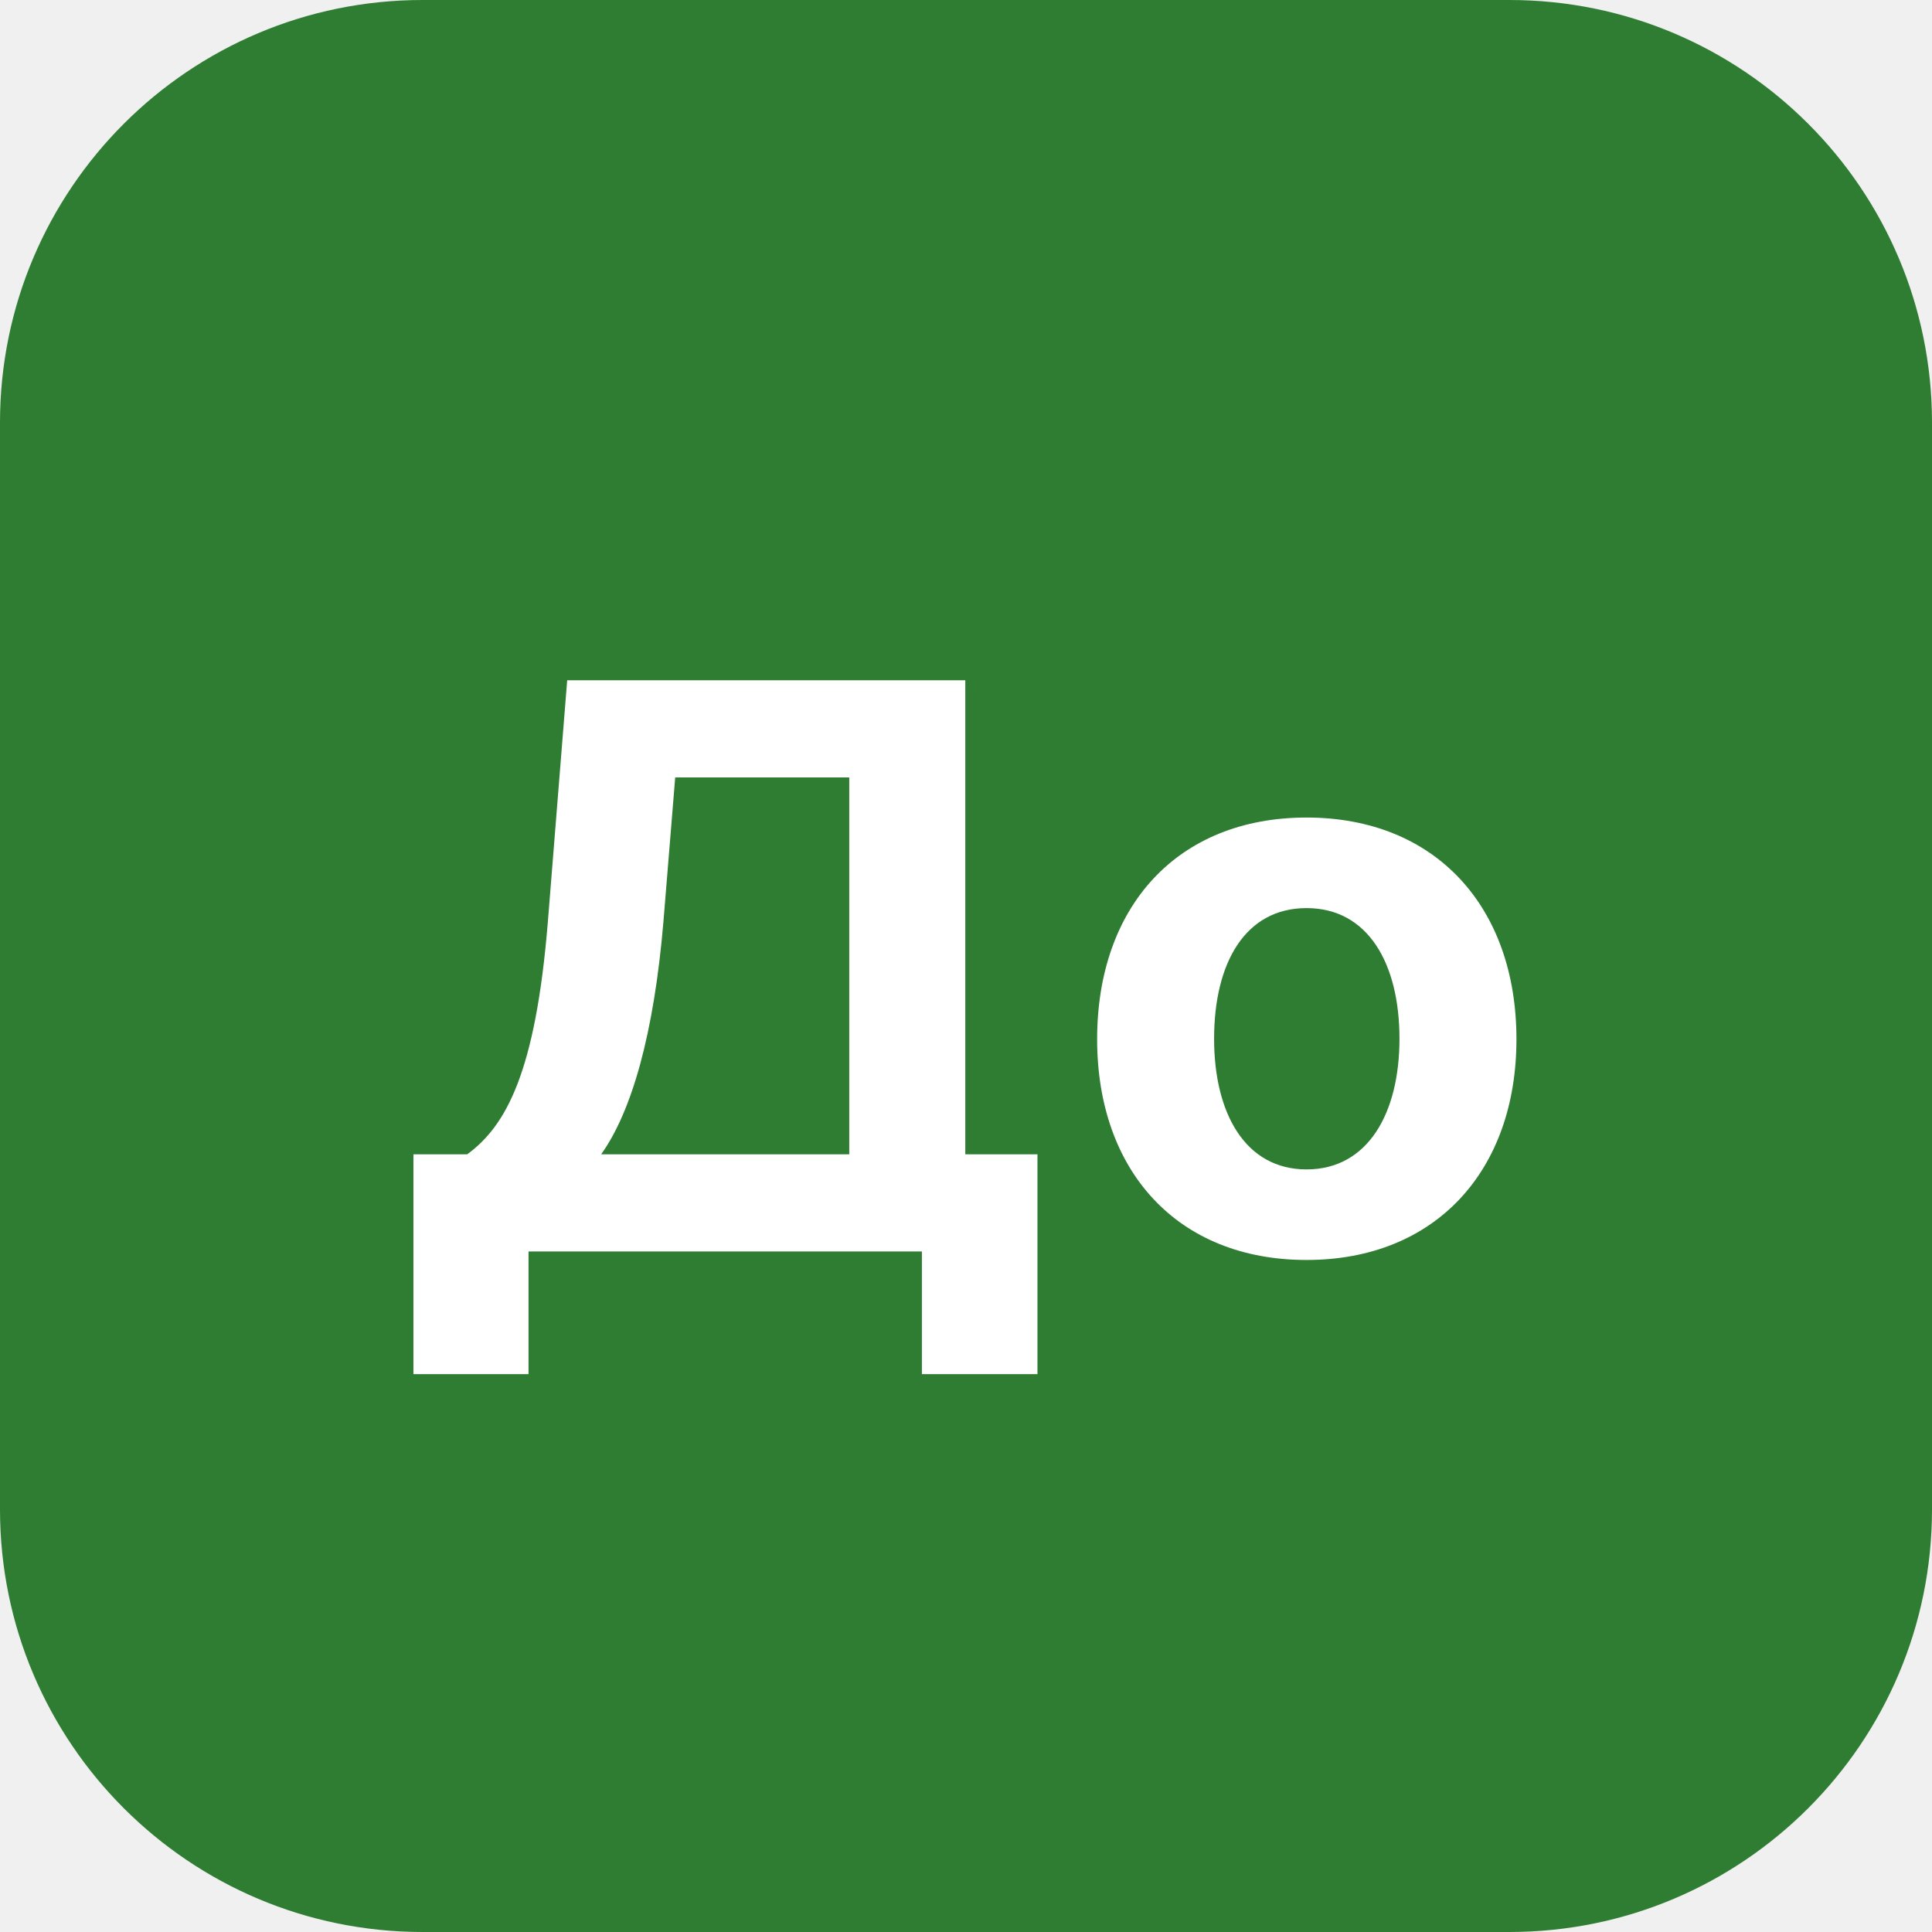
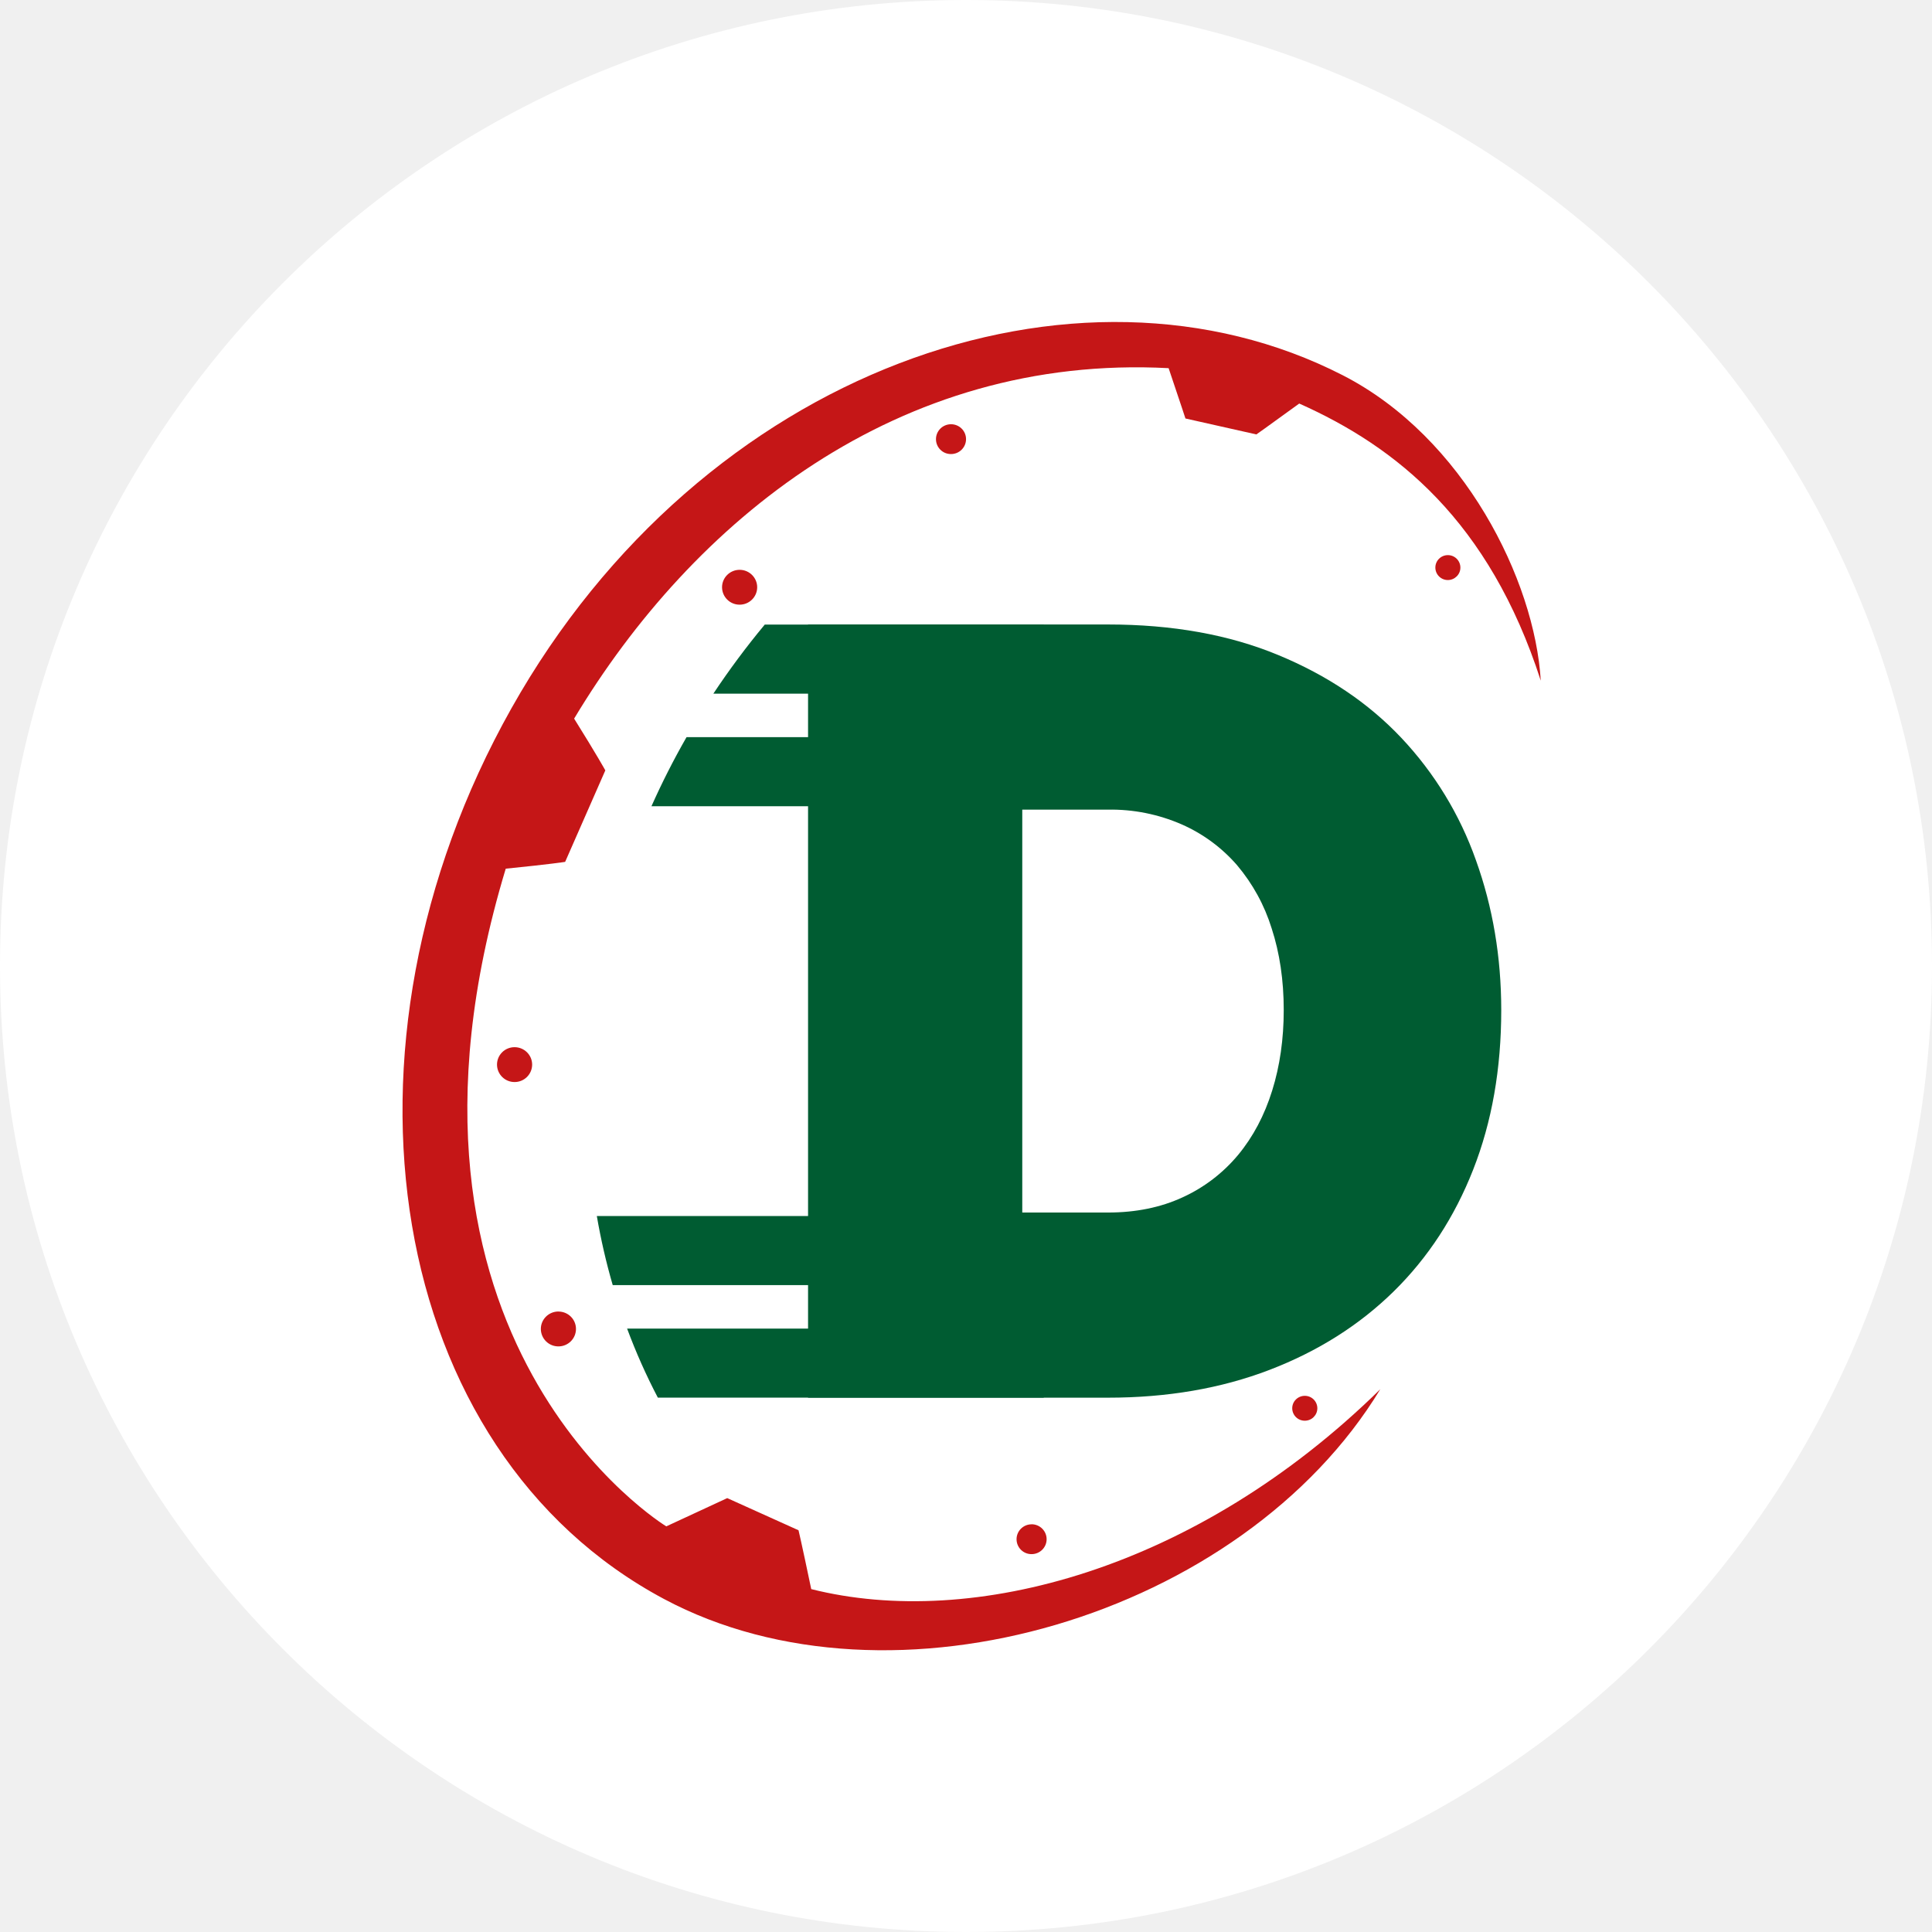
- <svg xmlns="http://www.w3.org/2000/svg" viewBox="0 0 64 64" width="64" height="64" role="img" aria-label="ДоброЗайм">
-   <rect width="64" height="64" rx="14" fill="#2E7D32" />
-   <text x="32" y="32" text-anchor="middle" dominant-baseline="central" font-family="Inter, Arial, sans-serif" font-size="26" font-weight="700" fill="#fff">До</text>
+ <svg xmlns="http://www.w3.org/2000/svg" viewBox="0 0 48 48" width="48" height="48" fill="none" role="img" aria-label="ДоброЗайм">
+   <rect width="48" height="48" fill="#fff" rx="24" />
+   <path fill="#C51617" fill-rule="evenodd" d="M33.36 9.323c3.01 1.541 4.772 5.098 4.92 7.588-1.282-3.973-3.588-5.81-6.001-6.885-.838.61-1.065.767-1.065.767l-1.762-.396s-.094-.29-.418-1.25c-6.736-.357-11.824 3.8-14.77 8.707.575.92.775 1.286.775 1.286l-.998 2.273s-.357.057-1.476.169c-3.56 11.764 3.989 16.34 3.989 16.34l1.514-.702 1.771.799s.068.276.316 1.462c4.016 1.008 9.573-.484 14.138-4.966-3.423 5.64-12.142 8.23-17.795 5.212C9.603 36.047 7.96 26.04 12.705 17.6S26.762 5.942 33.36 9.323" clip-rule="evenodd" />
+   <path fill="#C51617" fill-rule="evenodd" d="M23.628 10.54c.206 0 .373.166.373.37 0 .205-.167.371-.373.371a.37.37 0 0 1-.374-.37c0-.205.167-.371.374-.371M25.63 37.87c.206 0 .373.167.373.371 0 .205-.167.371-.373.371a.37.37 0 0 1-.374-.37c0-.205.167-.371.374-.371M18.376 14.157c.24 0 .436.194.436.433 0 .24-.196.433-.436.433a.435.435 0 0 1-.437-.433c0-.239.196-.433.437-.433M12.784 26.017c.241 0 .437.194.437.433a.435.435 0 0 1-.437.433.435.435 0 0 1-.436-.433c0-.24.195-.433.436-.433M13.874 32.585c.241 0 .436.193.436.432 0 .24-.195.434-.436.434a.435.435 0 0 1-.437-.434c0-.239.196-.433.437-.433M35.971 13.792a.31.31 0 0 1 .312.31c0 .17-.14.309-.312.309a.31.31 0 0 1-.31-.31c0-.17.138-.309.31-.309M32.417 34.679a.31.31 0 0 1 .312.31.31.31 0 0 1-.312.308.31.31 0 0 1-.312-.309c0-.171.14-.309.312-.309" clip-rule="evenodd" />
+   <path fill="#005C32" fill-rule="evenodd" d="M20.076 34.725v-19.21h7.451q2.4 0 4.23.759 1.83.757 3.057 2.056a8.6 8.6 0 0 1 1.856 3.044q.627 1.744.628 3.72 0 2.19-.697 3.964-.695 1.77-1.978 3.03-1.283 1.257-3.084 1.947-1.8.69-4.012.69zm11.818-9.632q0-1.108-.3-2.028a4.5 4.5 0 0 0-.86-1.57 3.9 3.9 0 0 0-1.379-1.015 4.4 4.4 0 0 0-1.828-.365h-2.129v10.01h2.129q1.037 0 1.855-.378a3.9 3.9 0 0 0 1.38-1.055q.558-.675.845-1.597.287-.919.287-2.001" clip-rule="evenodd" />
+   <path fill="#005C32" fill-rule="evenodd" d="M25.932 33.008H15.58q.329.885.764 1.716h9.588zm0-17.49H19a20 20 0 0 0-1.277 1.716h8.21zm0 2.796h-8.875a19 19 0 0 0-.872 1.717h9.747zm0 11.898H14.828q.15.873.395 1.716h10.71z" clip-rule="evenodd" />
</svg>
